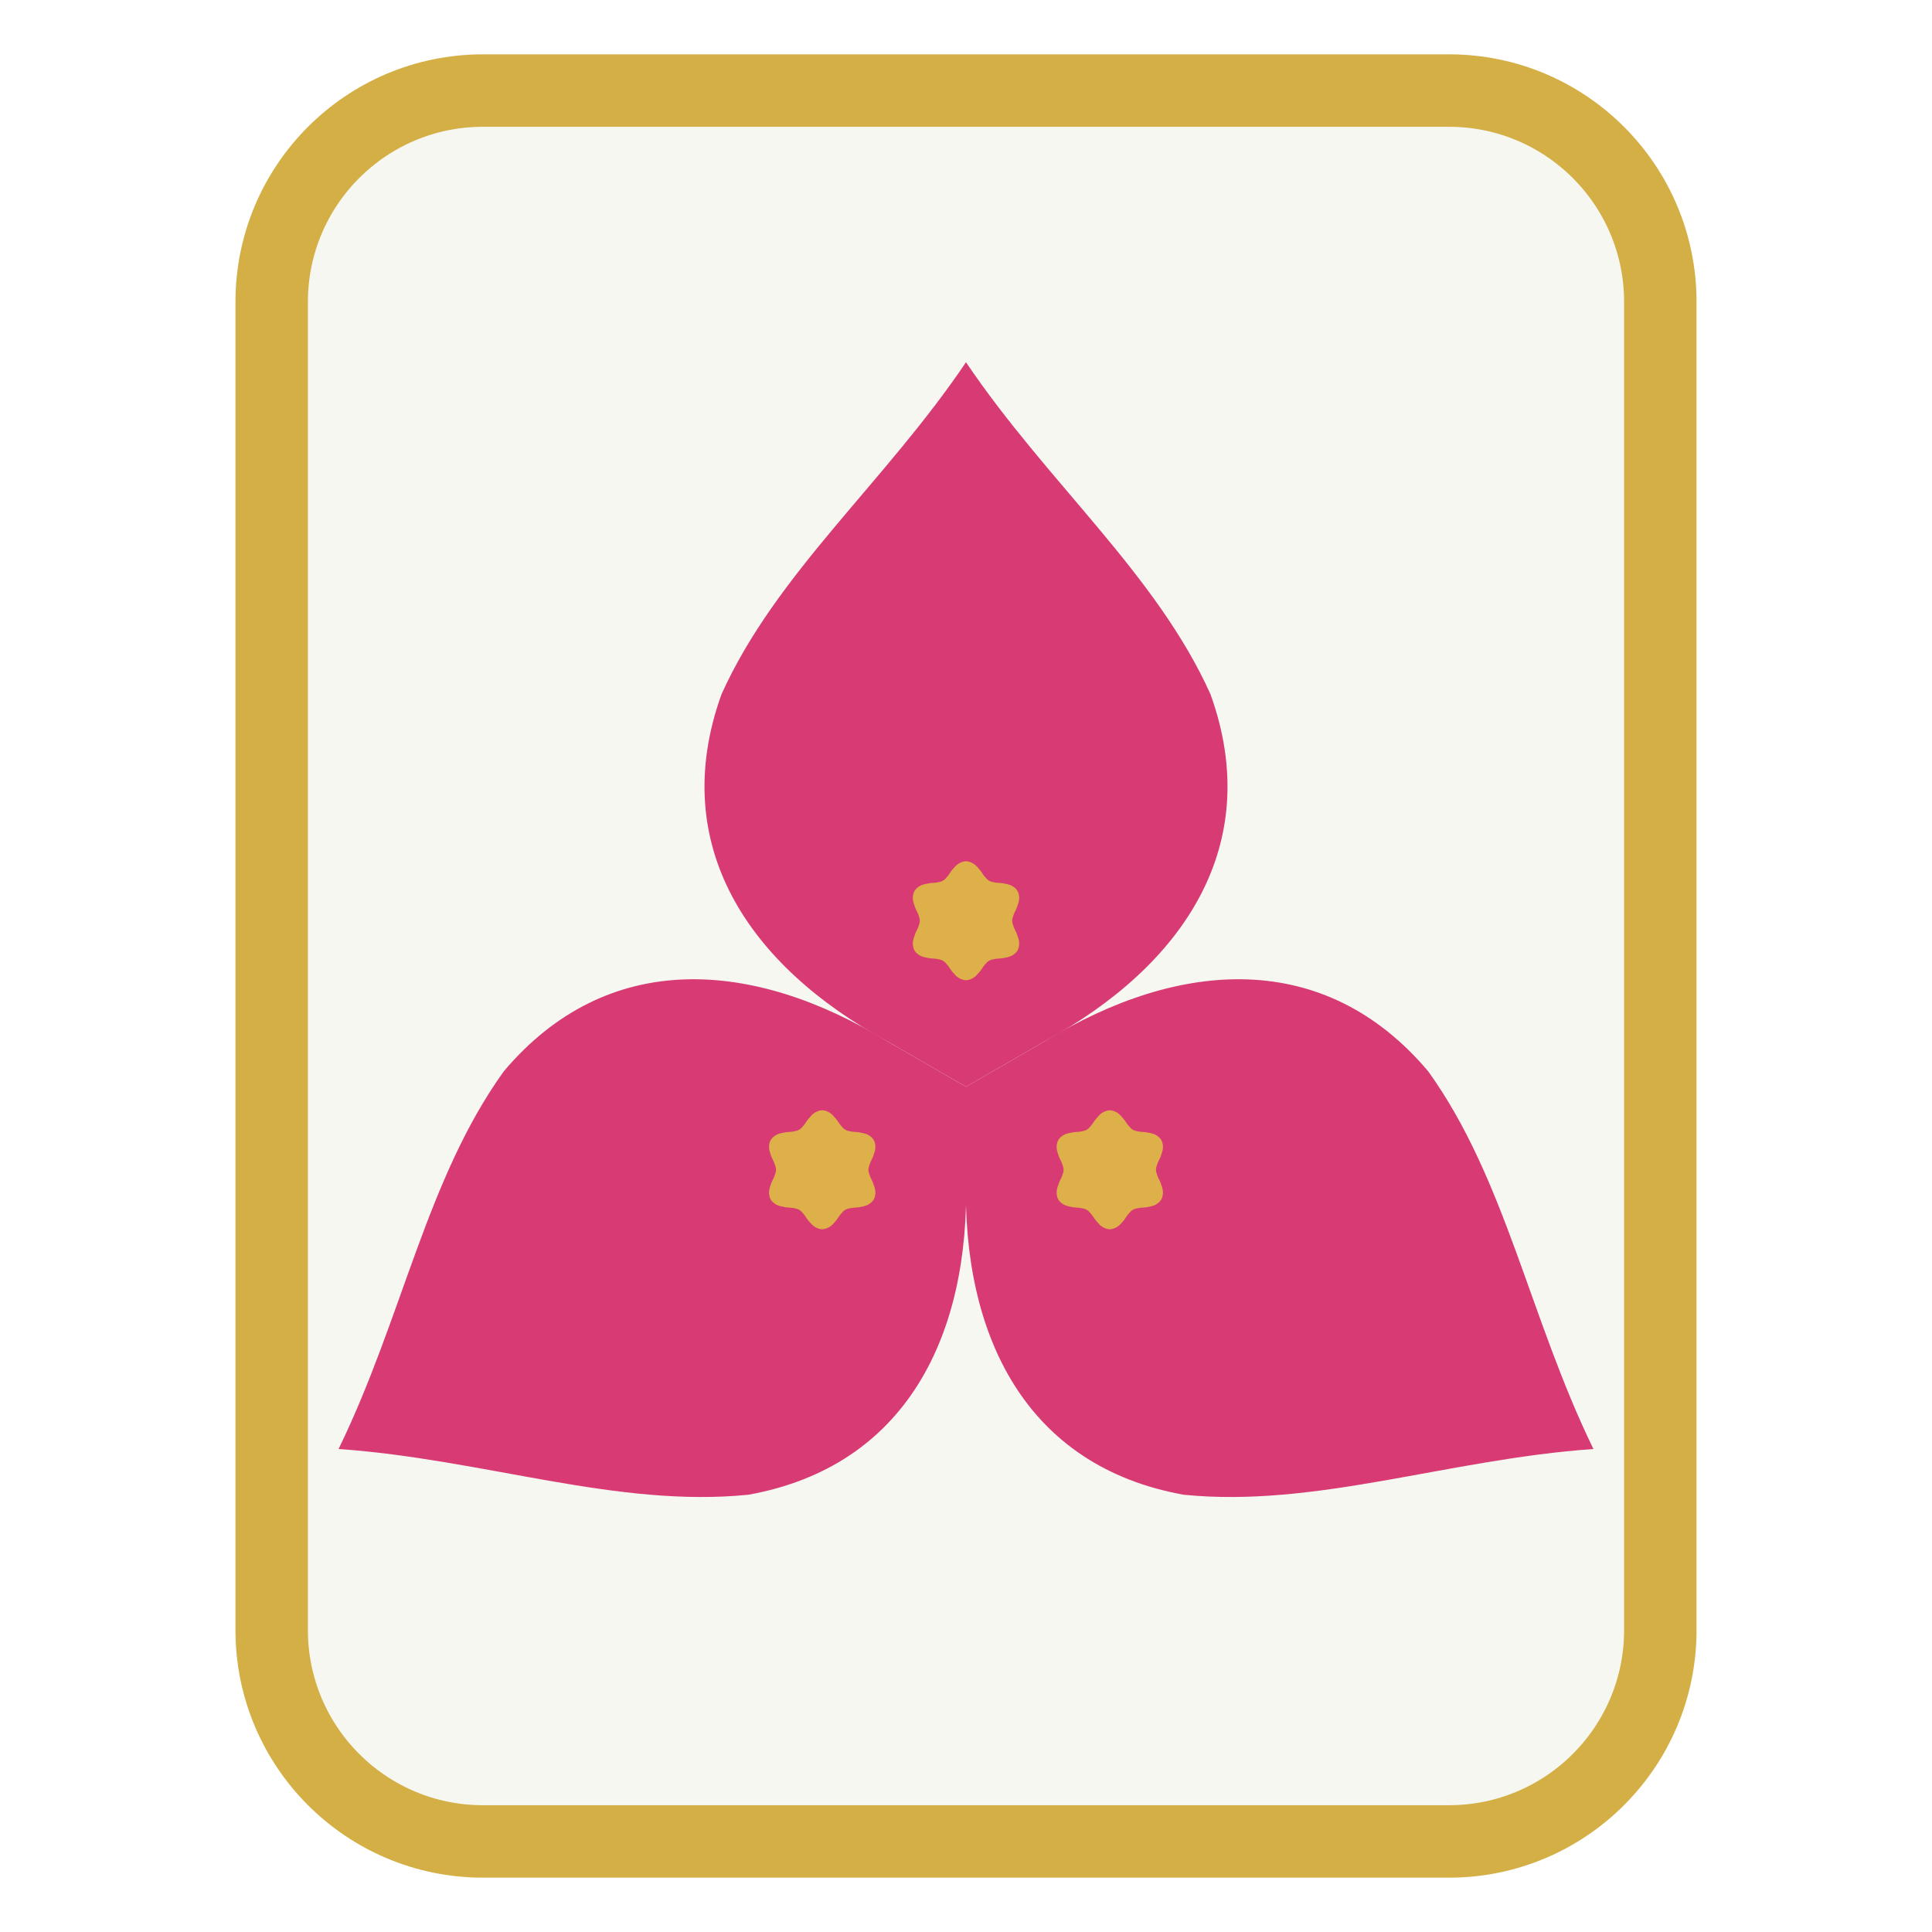
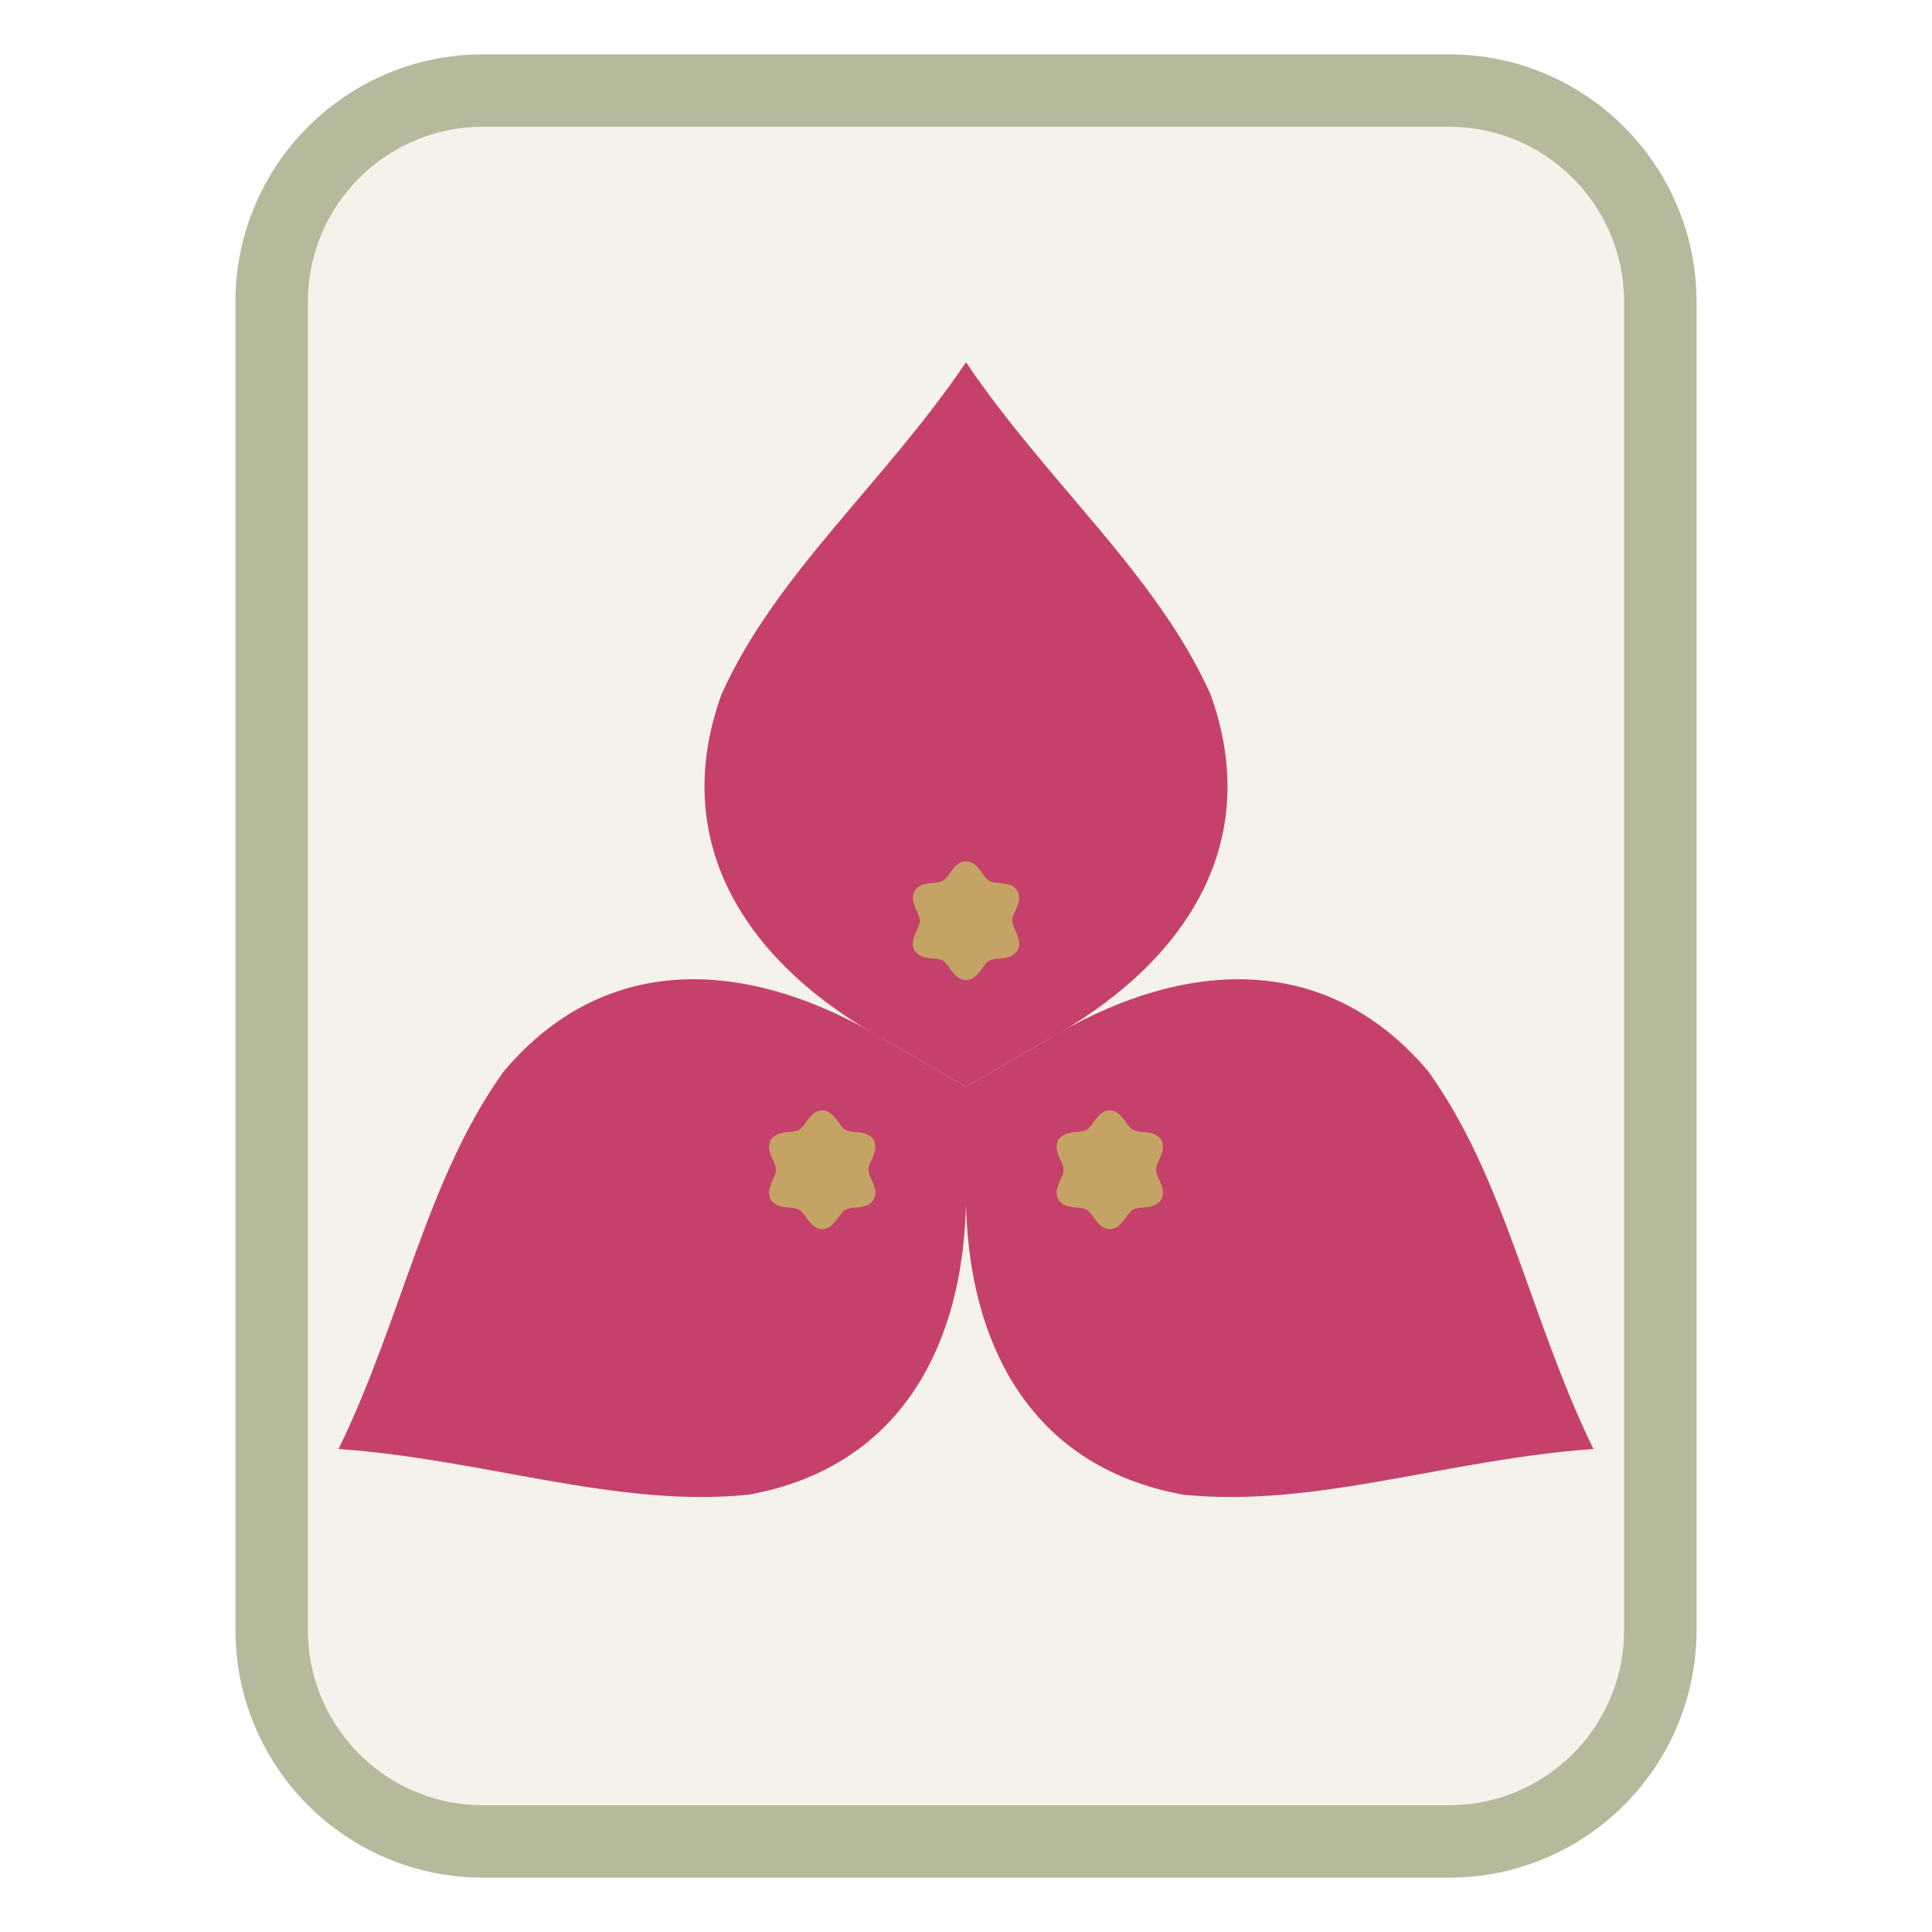
<svg xmlns="http://www.w3.org/2000/svg" viewBox="0 0 64 64" fill="none" role="img" aria-label="深圳花牌标志">
-   <rect x="9" y="3" width="46" height="58" rx="7" fill="#F7F7F2" stroke="#D3AF45" stroke-width="2.4" />
+   <rect x="9" y="3" width="46" height="58" rx="7" fill="#F5F2EB" stroke="#B7B99D" stroke-width="2.4" />
  <g>
-     <path d="M32 36L29.402 34.5C24.8 32 22.1 28 23.9 23C25.7 19 29.3 16 32 12C34.7 16 38.3 19 40.1 23C41.9 28 39.2 32 34.598 34.5L32 36Z" fill="#D83B74" />
-     <path d="M32 28.53C32.083 28.53 32.173 28.564 32.249 28.611C32.324 28.657 32.393 28.74 32.453 28.81C32.513 28.879 32.558 28.966 32.61 29.027C32.662 29.088 32.705 29.14 32.765 29.175C32.825 29.21 32.892 29.221 32.971 29.235C33.049 29.25 33.147 29.245 33.237 29.263C33.328 29.28 33.434 29.298 33.512 29.34C33.59 29.382 33.665 29.443 33.706 29.515C33.748 29.587 33.763 29.682 33.761 29.771C33.758 29.86 33.72 29.96 33.69 30.047C33.66 30.134 33.608 30.216 33.581 30.292C33.554 30.367 33.53 30.431 33.53 30.5C33.53 30.569 33.554 30.633 33.581 30.708C33.608 30.784 33.66 30.866 33.69 30.953C33.72 31.04 33.758 31.14 33.761 31.229C33.763 31.318 33.748 31.413 33.706 31.485C33.665 31.557 33.59 31.618 33.512 31.66C33.434 31.702 33.328 31.72 33.237 31.737C33.147 31.755 33.049 31.75 32.971 31.765C32.892 31.779 32.825 31.79 32.765 31.825C32.705 31.86 32.662 31.912 32.61 31.973C32.558 32.034 32.513 32.121 32.453 32.19C32.393 32.26 32.324 32.343 32.249 32.389C32.173 32.436 32.083 32.47 32 32.47C31.917 32.47 31.827 32.436 31.751 32.389C31.676 32.343 31.607 32.26 31.547 32.19C31.487 32.121 31.442 32.034 31.39 31.973C31.338 31.912 31.295 31.86 31.235 31.825C31.175 31.79 31.108 31.779 31.029 31.765C30.951 31.75 30.853 31.755 30.763 31.737C30.672 31.72 30.566 31.702 30.488 31.66C30.41 31.618 30.335 31.557 30.294 31.485C30.253 31.413 30.237 31.318 30.239 31.229C30.242 31.14 30.28 31.04 30.31 30.953C30.34 30.866 30.392 30.784 30.419 30.708C30.446 30.633 30.47 30.569 30.47 30.5C30.47 30.431 30.446 30.367 30.419 30.292C30.392 30.216 30.34 30.134 30.31 30.047C30.28 29.96 30.242 29.86 30.239 29.771C30.237 29.682 30.253 29.587 30.294 29.515C30.335 29.443 30.41 29.382 30.488 29.34C30.566 29.298 30.672 29.28 30.763 29.263C30.853 29.245 30.951 29.25 31.029 29.235C31.108 29.221 31.175 29.21 31.235 29.175C31.295 29.14 31.338 29.088 31.39 29.027C31.442 28.966 31.487 28.879 31.547 28.81C31.607 28.74 31.676 28.657 31.751 28.611C31.827 28.564 31.917 28.53 32 28.53Z" fill="#DEB04A" />
+     <path d="M32 36L29.402 34.5C24.8 32 22.1 28 23.9 23C25.7 19 29.3 16 32 12C34.7 16 38.3 19 40.1 23C41.9 28 39.2 32 34.598 34.5L32 36Z" fill="#C5416B" />
+     <path d="M32 28.53C32.083 28.53 32.173 28.564 32.249 28.611C32.324 28.657 32.393 28.74 32.453 28.81C32.513 28.879 32.558 28.966 32.61 29.027C32.662 29.088 32.705 29.14 32.765 29.175C32.825 29.21 32.892 29.221 32.971 29.235C33.049 29.25 33.147 29.245 33.237 29.263C33.328 29.28 33.434 29.298 33.512 29.34C33.59 29.382 33.665 29.443 33.706 29.515C33.748 29.587 33.763 29.682 33.761 29.771C33.758 29.86 33.72 29.96 33.69 30.047C33.66 30.134 33.608 30.216 33.581 30.292C33.554 30.367 33.53 30.431 33.53 30.5C33.53 30.569 33.554 30.633 33.581 30.708C33.608 30.784 33.66 30.866 33.69 30.953C33.72 31.04 33.758 31.14 33.761 31.229C33.763 31.318 33.748 31.413 33.706 31.485C33.665 31.557 33.59 31.618 33.512 31.66C33.434 31.702 33.328 31.72 33.237 31.737C33.147 31.755 33.049 31.75 32.971 31.765C32.892 31.779 32.825 31.79 32.765 31.825C32.705 31.86 32.662 31.912 32.61 31.973C32.558 32.034 32.513 32.121 32.453 32.19C32.393 32.26 32.324 32.343 32.249 32.389C32.173 32.436 32.083 32.47 32 32.47C31.917 32.47 31.827 32.436 31.751 32.389C31.676 32.343 31.607 32.26 31.547 32.19C31.487 32.121 31.442 32.034 31.39 31.973C31.338 31.912 31.295 31.86 31.235 31.825C31.175 31.79 31.108 31.779 31.029 31.765C30.951 31.75 30.853 31.755 30.763 31.737C30.672 31.72 30.566 31.702 30.488 31.66C30.41 31.618 30.335 31.557 30.294 31.485C30.253 31.413 30.237 31.318 30.239 31.229C30.242 31.14 30.28 31.04 30.31 30.953C30.34 30.866 30.392 30.784 30.419 30.708C30.446 30.633 30.47 30.569 30.47 30.5C30.47 30.431 30.446 30.367 30.419 30.292C30.392 30.216 30.34 30.134 30.31 30.047C30.28 29.96 30.242 29.86 30.239 29.771C30.237 29.682 30.253 29.587 30.294 29.515C30.335 29.443 30.41 29.382 30.488 29.34C30.566 29.298 30.672 29.28 30.763 29.263C30.853 29.245 30.951 29.25 31.029 29.235C31.108 29.221 31.175 29.21 31.235 29.175C31.295 29.14 31.338 29.088 31.39 29.027C31.442 28.966 31.487 28.879 31.547 28.81C31.607 28.74 31.676 28.657 31.751 28.611C31.827 28.564 31.917 28.53 32 28.53Z" fill="#C5A365" />
  </g>
  <g transform="rotate(120 32 36)">
-     <path d="M32 36L29.402 34.5C24.8 32 22.1 28 23.9 23C25.7 19 29.3 16 32 12C34.7 16 38.3 19 40.1 23C41.9 28 39.2 32 34.598 34.5L32 36Z" fill="#D83B74" />
-     <path d="M32 28.53C32.083 28.53 32.173 28.564 32.249 28.611C32.324 28.657 32.393 28.74 32.453 28.81C32.513 28.879 32.558 28.966 32.61 29.027C32.662 29.088 32.705 29.14 32.765 29.175C32.825 29.21 32.892 29.221 32.971 29.235C33.049 29.25 33.147 29.245 33.237 29.263C33.328 29.28 33.434 29.298 33.512 29.34C33.59 29.382 33.665 29.443 33.706 29.515C33.748 29.587 33.763 29.682 33.761 29.771C33.758 29.86 33.72 29.96 33.69 30.047C33.66 30.134 33.608 30.216 33.581 30.292C33.554 30.367 33.53 30.431 33.53 30.5C33.53 30.569 33.554 30.633 33.581 30.708C33.608 30.784 33.66 30.866 33.69 30.953C33.72 31.04 33.758 31.14 33.761 31.229C33.763 31.318 33.748 31.413 33.706 31.485C33.665 31.557 33.59 31.618 33.512 31.66C33.434 31.702 33.328 31.72 33.237 31.737C33.147 31.755 33.049 31.75 32.971 31.765C32.892 31.779 32.825 31.79 32.765 31.825C32.705 31.86 32.662 31.912 32.61 31.973C32.558 32.034 32.513 32.121 32.453 32.19C32.393 32.26 32.324 32.343 32.249 32.389C32.173 32.436 32.083 32.47 32 32.47C31.917 32.47 31.827 32.436 31.751 32.389C31.676 32.343 31.607 32.26 31.547 32.19C31.487 32.121 31.442 32.034 31.39 31.973C31.338 31.912 31.295 31.86 31.235 31.825C31.175 31.79 31.108 31.779 31.029 31.765C30.951 31.75 30.853 31.755 30.763 31.737C30.672 31.72 30.566 31.702 30.488 31.66C30.41 31.618 30.335 31.557 30.294 31.485C30.253 31.413 30.237 31.318 30.239 31.229C30.242 31.14 30.28 31.04 30.31 30.953C30.34 30.866 30.392 30.784 30.419 30.708C30.446 30.633 30.47 30.569 30.47 30.5C30.47 30.431 30.446 30.367 30.419 30.292C30.392 30.216 30.34 30.134 30.31 30.047C30.28 29.96 30.242 29.86 30.239 29.771C30.237 29.682 30.253 29.587 30.294 29.515C30.335 29.443 30.41 29.382 30.488 29.34C30.566 29.298 30.672 29.28 30.763 29.263C30.853 29.245 30.951 29.25 31.029 29.235C31.108 29.221 31.175 29.21 31.235 29.175C31.295 29.14 31.338 29.088 31.39 29.027C31.442 28.966 31.487 28.879 31.547 28.81C31.607 28.74 31.676 28.657 31.751 28.611C31.827 28.564 31.917 28.53 32 28.53Z" fill="#DEB04A" />
+     <path d="M32 36L29.402 34.5C24.8 32 22.1 28 23.9 23C25.7 19 29.3 16 32 12C34.7 16 38.3 19 40.1 23C41.9 28 39.2 32 34.598 34.5L32 36Z" fill="#C5416B" />
+     <path d="M32 28.53C32.083 28.53 32.173 28.564 32.249 28.611C32.324 28.657 32.393 28.74 32.453 28.81C32.513 28.879 32.558 28.966 32.61 29.027C32.662 29.088 32.705 29.14 32.765 29.175C32.825 29.21 32.892 29.221 32.971 29.235C33.049 29.25 33.147 29.245 33.237 29.263C33.328 29.28 33.434 29.298 33.512 29.34C33.59 29.382 33.665 29.443 33.706 29.515C33.748 29.587 33.763 29.682 33.761 29.771C33.758 29.86 33.72 29.96 33.69 30.047C33.66 30.134 33.608 30.216 33.581 30.292C33.554 30.367 33.53 30.431 33.53 30.5C33.53 30.569 33.554 30.633 33.581 30.708C33.608 30.784 33.66 30.866 33.69 30.953C33.72 31.04 33.758 31.14 33.761 31.229C33.763 31.318 33.748 31.413 33.706 31.485C33.665 31.557 33.59 31.618 33.512 31.66C33.434 31.702 33.328 31.72 33.237 31.737C33.147 31.755 33.049 31.75 32.971 31.765C32.892 31.779 32.825 31.79 32.765 31.825C32.705 31.86 32.662 31.912 32.61 31.973C32.558 32.034 32.513 32.121 32.453 32.19C32.393 32.26 32.324 32.343 32.249 32.389C32.173 32.436 32.083 32.47 32 32.47C31.917 32.47 31.827 32.436 31.751 32.389C31.676 32.343 31.607 32.26 31.547 32.19C31.487 32.121 31.442 32.034 31.39 31.973C31.338 31.912 31.295 31.86 31.235 31.825C31.175 31.79 31.108 31.779 31.029 31.765C30.951 31.75 30.853 31.755 30.763 31.737C30.672 31.72 30.566 31.702 30.488 31.66C30.41 31.618 30.335 31.557 30.294 31.485C30.253 31.413 30.237 31.318 30.239 31.229C30.242 31.14 30.28 31.04 30.31 30.953C30.34 30.866 30.392 30.784 30.419 30.708C30.446 30.633 30.47 30.569 30.47 30.5C30.47 30.431 30.446 30.367 30.419 30.292C30.392 30.216 30.34 30.134 30.31 30.047C30.28 29.96 30.242 29.86 30.239 29.771C30.237 29.682 30.253 29.587 30.294 29.515C30.335 29.443 30.41 29.382 30.488 29.34C30.566 29.298 30.672 29.28 30.763 29.263C30.853 29.245 30.951 29.25 31.029 29.235C31.108 29.221 31.175 29.21 31.235 29.175C31.295 29.14 31.338 29.088 31.39 29.027C31.442 28.966 31.487 28.879 31.547 28.81C31.607 28.74 31.676 28.657 31.751 28.611C31.827 28.564 31.917 28.53 32 28.53Z" fill="#C5A365" />
  </g>
  <g transform="rotate(240 32 36)">
-     <path d="M32 36L29.402 34.5C24.8 32 22.1 28 23.9 23C25.7 19 29.3 16 32 12C34.7 16 38.3 19 40.1 23C41.9 28 39.2 32 34.598 34.5L32 36Z" fill="#D83B74" />
-     <path d="M32 28.53C32.083 28.53 32.173 28.564 32.249 28.611C32.324 28.657 32.393 28.74 32.453 28.81C32.513 28.879 32.558 28.966 32.61 29.027C32.662 29.088 32.705 29.14 32.765 29.175C32.825 29.21 32.892 29.221 32.971 29.235C33.049 29.25 33.147 29.245 33.237 29.263C33.328 29.28 33.434 29.298 33.512 29.34C33.59 29.382 33.665 29.443 33.706 29.515C33.748 29.587 33.763 29.682 33.761 29.771C33.758 29.86 33.72 29.96 33.69 30.047C33.66 30.134 33.608 30.216 33.581 30.292C33.554 30.367 33.53 30.431 33.53 30.5C33.53 30.569 33.554 30.633 33.581 30.708C33.608 30.784 33.66 30.866 33.69 30.953C33.72 31.04 33.758 31.14 33.761 31.229C33.763 31.318 33.748 31.413 33.706 31.485C33.665 31.557 33.59 31.618 33.512 31.66C33.434 31.702 33.328 31.72 33.237 31.737C33.147 31.755 33.049 31.75 32.971 31.765C32.892 31.779 32.825 31.79 32.765 31.825C32.705 31.86 32.662 31.912 32.61 31.973C32.558 32.034 32.513 32.121 32.453 32.19C32.393 32.26 32.324 32.343 32.249 32.389C32.173 32.436 32.083 32.47 32 32.47C31.917 32.47 31.827 32.436 31.751 32.389C31.676 32.343 31.607 32.26 31.547 32.19C31.487 32.121 31.442 32.034 31.39 31.973C31.338 31.912 31.295 31.86 31.235 31.825C31.175 31.79 31.108 31.779 31.029 31.765C30.951 31.75 30.853 31.755 30.763 31.737C30.672 31.72 30.566 31.702 30.488 31.66C30.41 31.618 30.335 31.557 30.294 31.485C30.253 31.413 30.237 31.318 30.239 31.229C30.242 31.14 30.28 31.04 30.31 30.953C30.34 30.866 30.392 30.784 30.419 30.708C30.446 30.633 30.47 30.569 30.47 30.5C30.47 30.431 30.446 30.367 30.419 30.292C30.392 30.216 30.34 30.134 30.31 30.047C30.28 29.96 30.242 29.86 30.239 29.771C30.237 29.682 30.253 29.587 30.294 29.515C30.335 29.443 30.41 29.382 30.488 29.34C30.566 29.298 30.672 29.28 30.763 29.263C30.853 29.245 30.951 29.25 31.029 29.235C31.108 29.221 31.175 29.21 31.235 29.175C31.295 29.14 31.338 29.088 31.39 29.027C31.442 28.966 31.487 28.879 31.547 28.81C31.607 28.74 31.676 28.657 31.751 28.611C31.827 28.564 31.917 28.53 32 28.53Z" fill="#DEB04A" />
+     <path d="M32 36L29.402 34.5C24.8 32 22.1 28 23.9 23C25.7 19 29.3 16 32 12C34.7 16 38.3 19 40.1 23C41.9 28 39.2 32 34.598 34.5L32 36Z" fill="#C5416B" />
+     <path d="M32 28.53C32.083 28.53 32.173 28.564 32.249 28.611C32.324 28.657 32.393 28.74 32.453 28.81C32.513 28.879 32.558 28.966 32.61 29.027C32.662 29.088 32.705 29.14 32.765 29.175C32.825 29.21 32.892 29.221 32.971 29.235C33.049 29.25 33.147 29.245 33.237 29.263C33.328 29.28 33.434 29.298 33.512 29.34C33.59 29.382 33.665 29.443 33.706 29.515C33.748 29.587 33.763 29.682 33.761 29.771C33.758 29.86 33.72 29.96 33.69 30.047C33.66 30.134 33.608 30.216 33.581 30.292C33.554 30.367 33.53 30.431 33.53 30.5C33.53 30.569 33.554 30.633 33.581 30.708C33.608 30.784 33.66 30.866 33.69 30.953C33.72 31.04 33.758 31.14 33.761 31.229C33.763 31.318 33.748 31.413 33.706 31.485C33.665 31.557 33.59 31.618 33.512 31.66C33.434 31.702 33.328 31.72 33.237 31.737C33.147 31.755 33.049 31.75 32.971 31.765C32.892 31.779 32.825 31.79 32.765 31.825C32.705 31.86 32.662 31.912 32.61 31.973C32.558 32.034 32.513 32.121 32.453 32.19C32.393 32.26 32.324 32.343 32.249 32.389C32.173 32.436 32.083 32.47 32 32.47C31.917 32.47 31.827 32.436 31.751 32.389C31.676 32.343 31.607 32.26 31.547 32.19C31.487 32.121 31.442 32.034 31.39 31.973C31.338 31.912 31.295 31.86 31.235 31.825C31.175 31.79 31.108 31.779 31.029 31.765C30.951 31.75 30.853 31.755 30.763 31.737C30.672 31.72 30.566 31.702 30.488 31.66C30.41 31.618 30.335 31.557 30.294 31.485C30.253 31.413 30.237 31.318 30.239 31.229C30.242 31.14 30.28 31.04 30.31 30.953C30.34 30.866 30.392 30.784 30.419 30.708C30.446 30.633 30.47 30.569 30.47 30.5C30.47 30.431 30.446 30.367 30.419 30.292C30.392 30.216 30.34 30.134 30.31 30.047C30.28 29.96 30.242 29.86 30.239 29.771C30.237 29.682 30.253 29.587 30.294 29.515C30.335 29.443 30.41 29.382 30.488 29.34C30.566 29.298 30.672 29.28 30.763 29.263C30.853 29.245 30.951 29.25 31.029 29.235C31.108 29.221 31.175 29.21 31.235 29.175C31.295 29.14 31.338 29.088 31.39 29.027C31.442 28.966 31.487 28.879 31.547 28.81C31.607 28.74 31.676 28.657 31.751 28.611C31.827 28.564 31.917 28.53 32 28.53Z" fill="#C5A365" />
  </g>
</svg>
